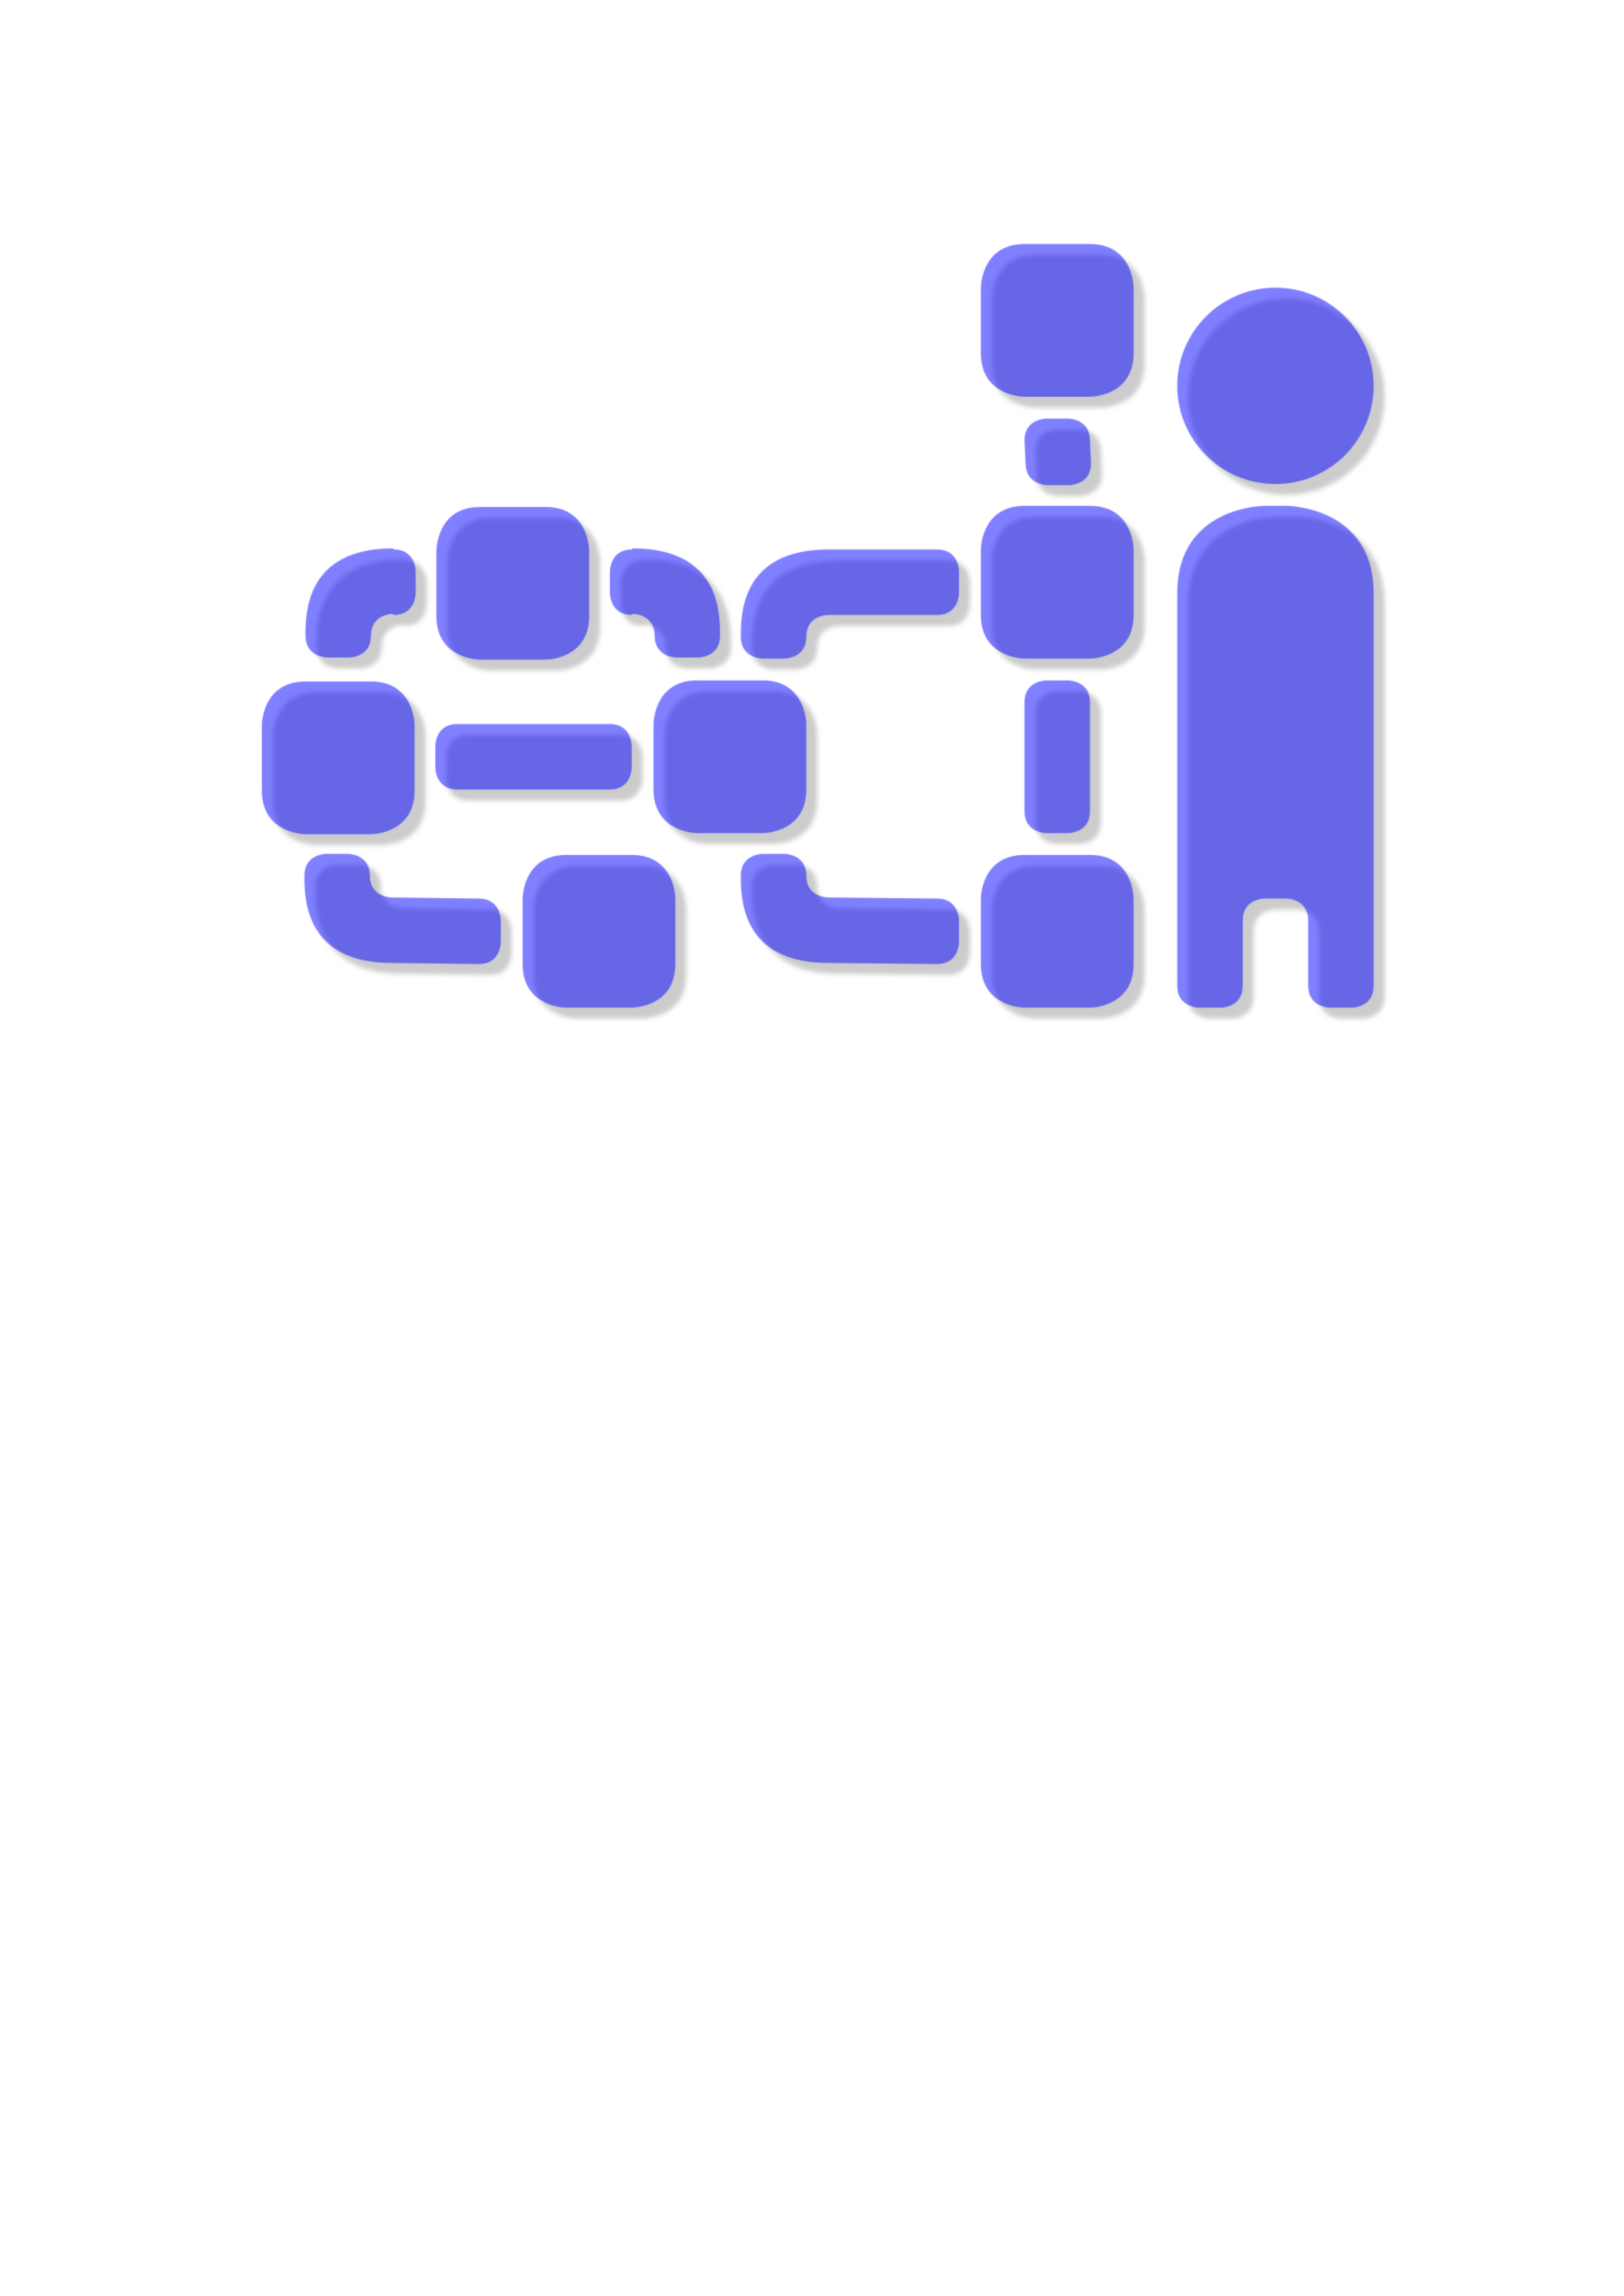
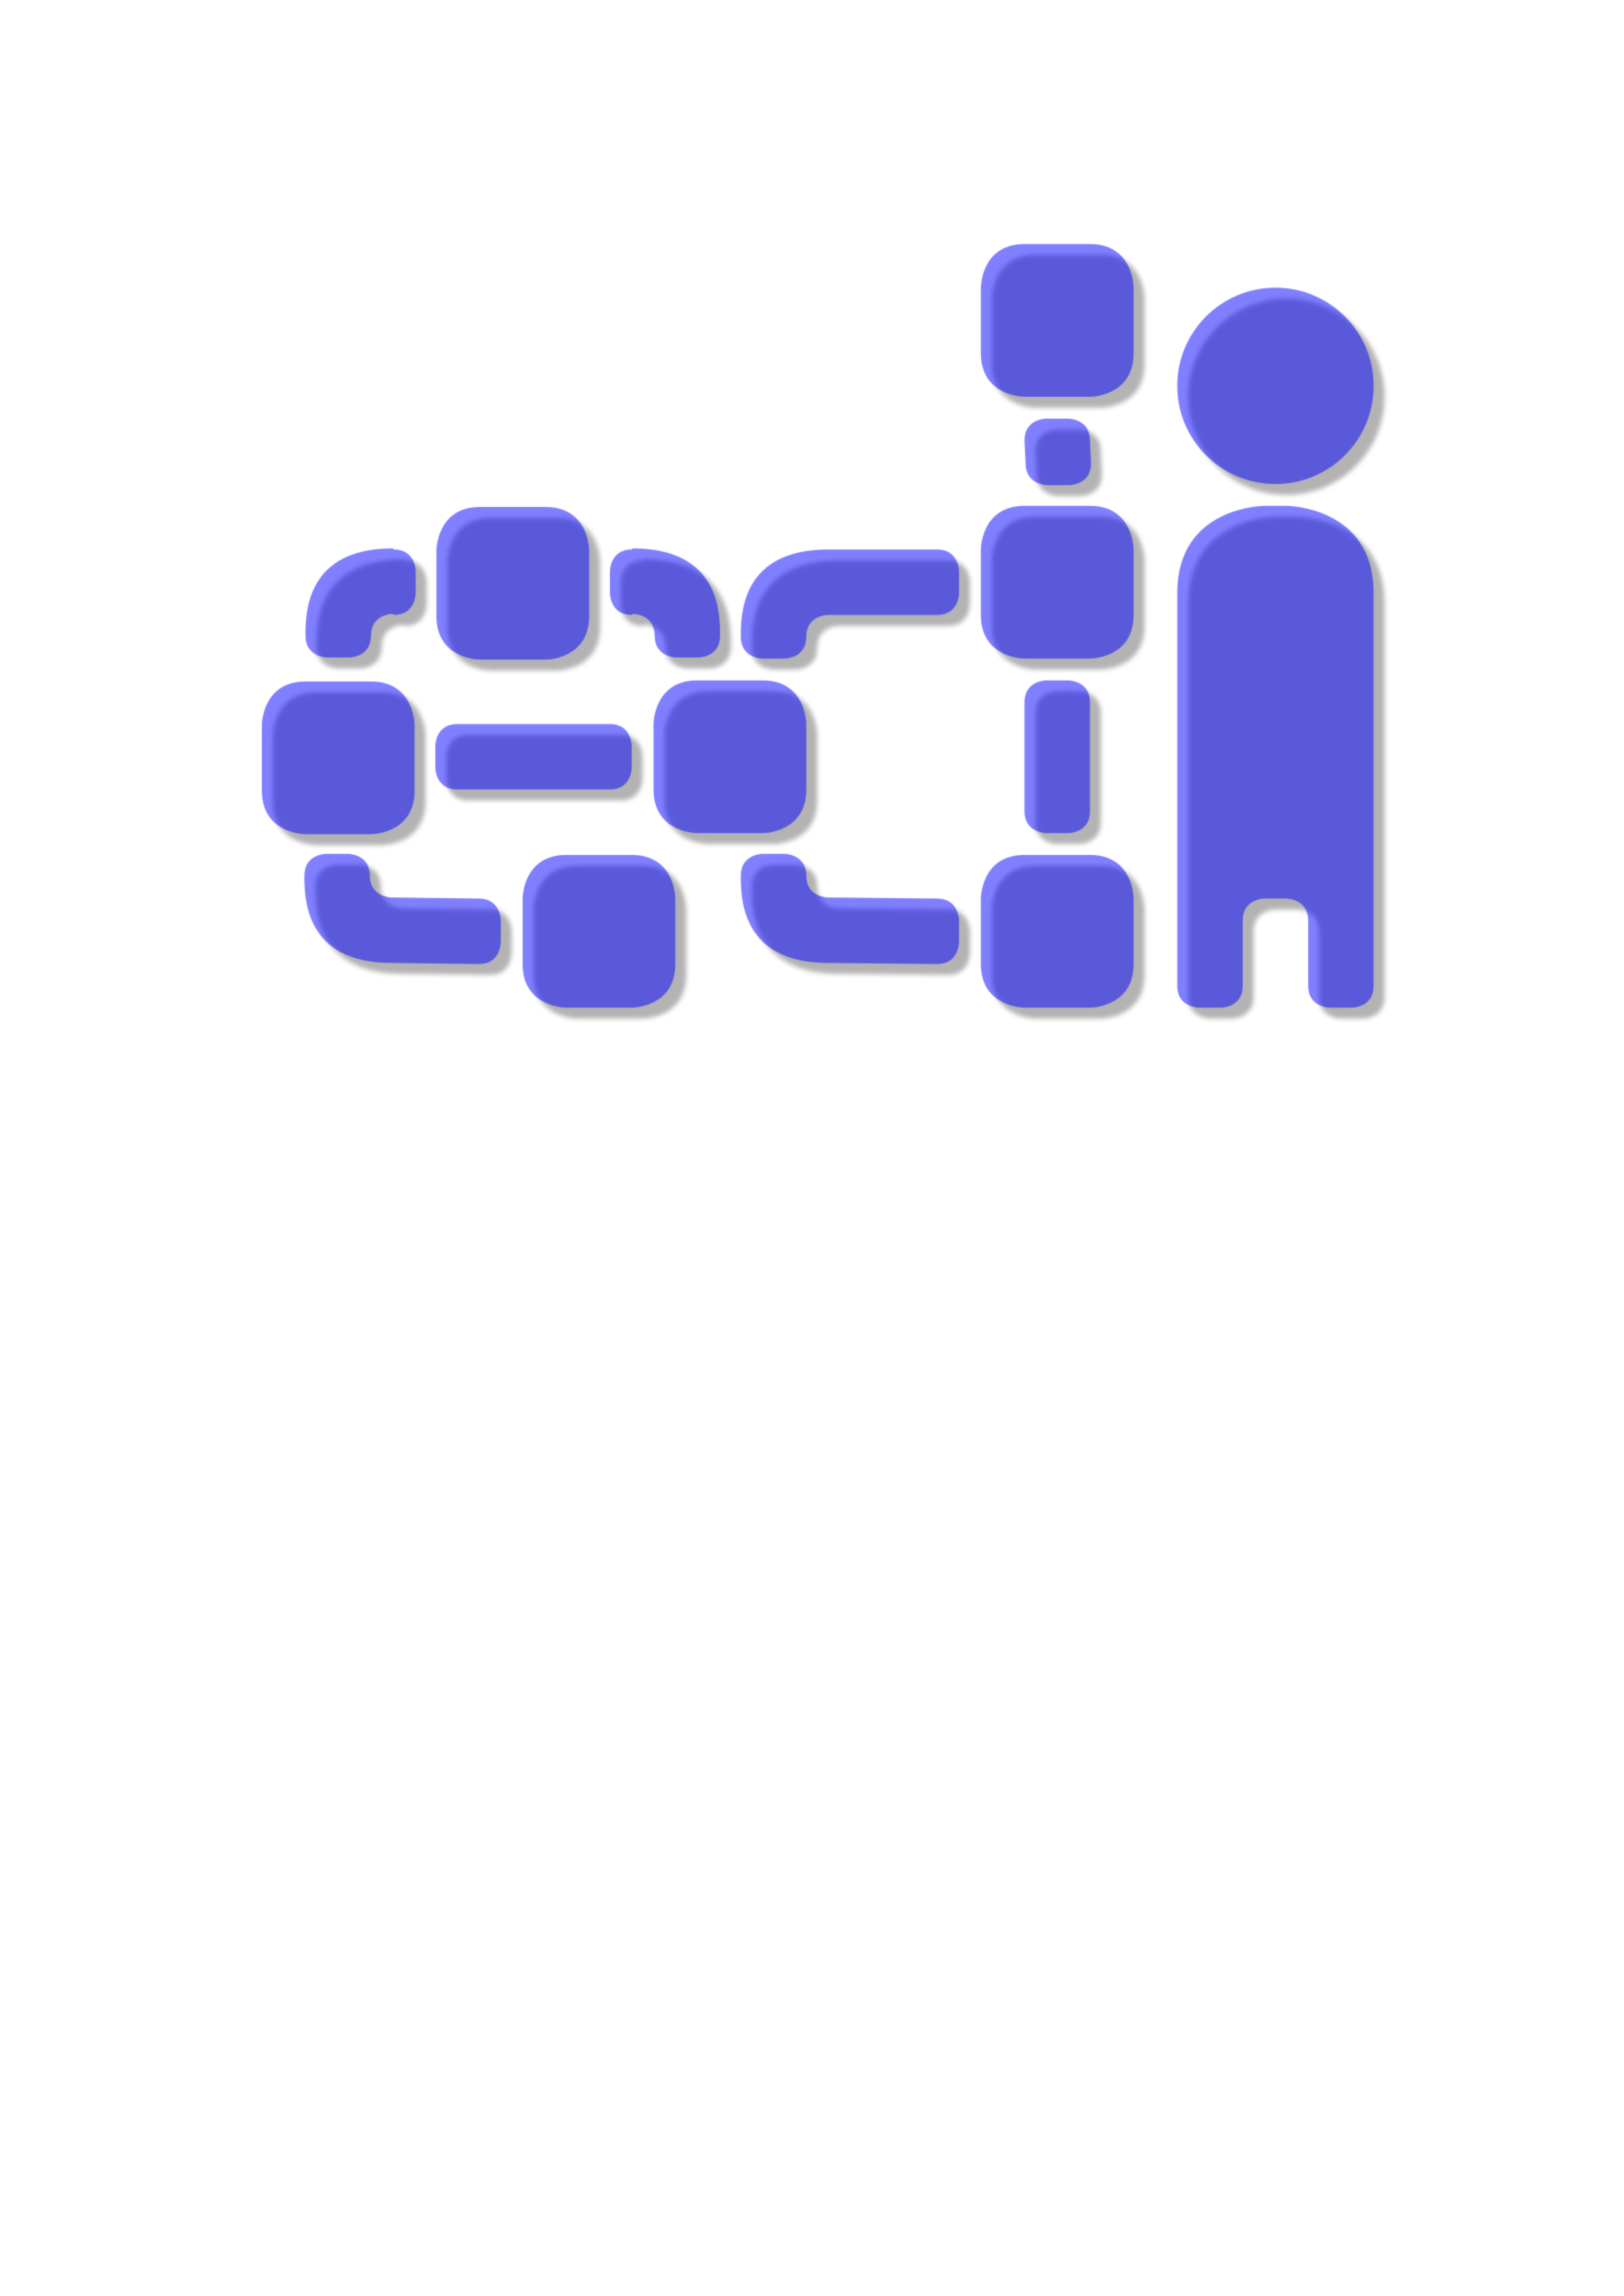
<svg xmlns="http://www.w3.org/2000/svg" width="210mm" height="297mm" viewBox="0 0 744.094 1052.362" id="svg2" version="1.1">
  <defs id="defs4">
    <filter style="color-interpolation-filters:sRGB" id="filter4541" x="-0.005" width="1.01" y="-0.007" height="1.015">
      <feGaussianBlur stdDeviation="1.074" id="feGaussianBlur4543" />
    </filter>
    <filter style="color-interpolation-filters:sRGB" id="filter4573" x="-0.002" width="1.004" y="-0.003" height="1.006">
      <feGaussianBlur stdDeviation="0.43" id="feGaussianBlur4575" />
    </filter>
  </defs>
  <g id="layer1">
-     <g id="g4240" style="fill:#999999;filter:url(#filter4541);opacity:0.5" transform="translate(24.5,134.5)">
-       <path id="path4144" d="m 200.5,102.862 30,0 c 20,0 20,20 20,20 0,0 0,10 0,30 0,20 -20,20 -20,20 l -30,0 c 0,0 -20,0 -20,-20 0,-20 0,-30 0,-30 0,0 0,-20 20,-20 z" style="fill:#999999;fill-opacity:1;fill-rule:evenodd;stroke:none;stroke-width:1px;stroke-linecap:butt;stroke-linejoin:miter;stroke-opacity:1" />
-       <path id="path4144-4" d="m 120.5,182.862 30,0 c 20,0 20,20 20,20 0,0 0,10 0,30 0,20 -20,20 -20,20 l -30,0 c 0,0 -20,0 -20,-20 0,-20 0,-30 0,-30 0,0 0,-20 20,-20 z" style="fill:#999999;fill-opacity:1;fill-rule:evenodd;stroke:none;stroke-width:1px;stroke-linecap:butt;stroke-linejoin:miter;stroke-opacity:1" />
-       <path id="path4144-6" d="m 300,182.362 30,0 c 20,0 20,20 20,20 0,0 0,10 0,30 0,20 -20,20 -20,20 l -30,0 c 0,0 -20,0 -20,-20 0,-20 0,-30 0,-30 0,0 0,-20 20,-20 z" style="fill:#999999;fill-opacity:1;fill-rule:evenodd;stroke:none;stroke-width:1px;stroke-linecap:butt;stroke-linejoin:miter;stroke-opacity:1" />
-       <path id="path4144-6-6" d="m 240,262.362 30,0 c 20,0 20,20 20,20 0,0 0,10 0,30 0,20 -20,20 -20,20 l -30,0 c 0,0 -20,0 -20,-20 0,-20 0,-30 0,-30 0,0 0,-20 20,-20 z" style="fill:#999999;fill-opacity:1;fill-rule:evenodd;stroke:none;stroke-width:1px;stroke-linecap:butt;stroke-linejoin:miter;stroke-opacity:1" />
-       <path id="path4144-6-6-0" d="m 450,102.362 30,0 c 20,0 20,20 20,20 0,0 0,10 0,30 0,20 -20,20 -20,20 l -30,0 c 0,0 -20,0 -20,-20 0,-20 0,-30 0,-30 0,0 0,-20 20,-20 z" style="fill:#999999;fill-opacity:1;fill-rule:evenodd;stroke:none;stroke-width:1px;stroke-linecap:butt;stroke-linejoin:miter;stroke-opacity:1" />
-       <path id="path4144-6-6-0-6" d="m 450,262.362 30,0 c 20,0 20,20 20,20 0,0 0,10 0,30 0,20 -20,20 -20,20 l -30,0 c 0,0 -20,0 -20,-20 0,-20 0,-30 0,-30 0,0 0,-20 20,-20 z" style="fill:#999999;fill-opacity:1;fill-rule:evenodd;stroke:none;stroke-width:1px;stroke-linecap:butt;stroke-linejoin:miter;stroke-opacity:1" />
-       <path id="path4144-6-1" d="m 450,-17.638 30,0 c 20,0 20,20 20,20 0,0 0,10 0,30 0,20 -20,20 -20,20 l -30,0 c 0,0 -20,0 -20,-20 0,-20 0,-30 0,-30 0,0 0,-20 20,-20 z" style="fill:#999999;fill-opacity:1;fill-rule:evenodd;stroke:none;stroke-width:1px;stroke-linecap:butt;stroke-linejoin:miter;stroke-opacity:1" />
-       <path id="path4153" d="m 320,162.362 c 0,10 10,10 10,10 l 10,0 c 0,0 10,0 10,-10 0,-10 10,-10 10,-10 l 50,0 c 10,0 10,-10 10,-10 l 0,-10 c 0,0 0,-10 -10,-10 l -50,0 c -40,0 -40,30 -40,40 z" style="fill:#999999;fill-rule:evenodd;stroke:none;stroke-width:1px;stroke-linecap:butt;stroke-linejoin:miter;stroke-opacity:1" />
-       <path id="path4153-7" d="m 120,271.862 c 0,-10 10,-10 10,-10 l 10,0 c 0,0 10,0 10,10 0,10 10,10 10,10 l 40,0.5 c 10,0 10,10 10,10 l 0,10 c 0,0 0,10 -10,10 l -40,-0.5 c -40,0 -40,-30 -40,-40 z" style="fill:#999999;fill-rule:evenodd;stroke:none;stroke-width:1px;stroke-linecap:butt;stroke-linejoin:miter;stroke-opacity:1" />
-       <path id="path4153-7-2-5" d="m 120.5,161.862 c 0,10 10,10 10,10 l 10,0 c 0,0 10,0 10,-10 0,-10 10,-10 10,-10 l 0.5,0.5 c 10,0 10,-10 10,-10 l 0,-10 c 0,0 0,-10 -10,-10 l -0.5,-0.5 c -40,0 -40,30 -40,40 z" style="fill:#999999;fill-rule:evenodd;stroke:none;stroke-width:1px;stroke-linecap:butt;stroke-linejoin:miter;stroke-opacity:1" />
-       <path id="path4153-7-2-5-5" d="m 310.5,161.862 c 0,10 -10,10 -10,10 l -10,0 c 0,0 -10,0 -10,-10 0,-10 -10,-10 -10,-10 l -0.5,0.5 c -10,0 -10,-10 -10,-10 l 0,-10 c 0,0 0,-10 10,-10 l 0.5,-0.5 c 40,0 40,30 40,40 z" style="fill:#999999;fill-rule:evenodd;stroke:none;stroke-width:1px;stroke-linecap:butt;stroke-linejoin:miter;stroke-opacity:1" />
-       <path id="path4215" d="m 190,202.362 c -10,0 -10,10 -10,10 l 0,10 c 0,0 0,10 10,10 l 70,0 c 10,0 10,-10 10,-10 l 0,-10 c 0,0 0,-10 -10,-10 z" style="fill:#999999;fill-rule:evenodd;stroke:none;stroke-width:1px;stroke-linecap:butt;stroke-linejoin:miter;stroke-opacity:1" />
-       <path id="path4215-3" d="m 480,192.362 c 0,-10 -10,-10 -10,-10 l -10,0 c 0,0 -10,0 -10,10 0,10 0,40 0,50 0,10 10,10 10,10 l 10,0 c 0,0 10,0 10,-10 0,-10 0,-40 0,-50 z" style="fill:#999999;fill-rule:evenodd;stroke:none;stroke-width:1px;stroke-linecap:butt;stroke-linejoin:miter;stroke-opacity:1" />
-       <path id="path4215-3-3" d="m 480,72.362 c 0,-10 -10,-10 -10,-10 l -10,0 c 0,0 -10,0 -10,10 l 0.5,10.5 c 0,10 10,10 10,10 l 10,0 c 0,0 10,0 10,-10 z" style="fill:#999999;fill-rule:evenodd;stroke:none;stroke-width:1px;stroke-linecap:butt;stroke-linejoin:miter;stroke-opacity:1" />
-       <circle r="45" cy="47.362" cx="565" id="path4297" style="fill:#999999;fill-opacity:1;stroke:none;stroke-width:25;stroke-linecap:round;stroke-linejoin:round;stroke-miterlimit:4;stroke-dasharray:none;stroke-opacity:1" />
-       <path id="path4153-7-7" d="m 320,271.862 c 0,-10 10,-10 10,-10 l 10,0 c 0,0 10,0 10,10 0,10 10,10 10,10 l 50,0.5 c 10,0 10,10 10,10 l 0,10 c 0,0 0,10 -10,10 l -50,-0.5 c -40,0 -40,-30 -40,-40 z" style="fill:#999999;fill-rule:evenodd;stroke:none;stroke-width:1px;stroke-linecap:butt;stroke-linejoin:miter;stroke-opacity:1" />
-       <path id="path4168" d="m 520,322.362 c 0,10 10,10 10,10 l 10,0 c 0,0 10,0 10,-10 l 0,-30 c 0,-10 10,-10 10,-10 l 10,0 c 0,0 10,0 10,10 l 0,30 c 0,10 10,10 10,10 l 10,0 c 0,0 10,0 10,-10 l 0,-180 c 0,-40 -40,-40 -40,-40 l -10,0 c 0,0 -40,0 -40,40 z" style="fill:#999999;fill-rule:evenodd" />
+     <g id="g4240" style="fill:#000000;filter:url(#filter4541);opacity:0.3" transform="translate(24.5,134.5)">
+       <path id="path4144" d="m 200.5,102.862 30,0 c 20,0 20,20 20,20 0,0 0,10 0,30 0,20 -20,20 -20,20 l -30,0 c 0,0 -20,0 -20,-20 0,-20 0,-30 0,-30 0,0 0,-20 20,-20 z" style="fill:#000000;fill-opacity:1;fill-rule:evenodd;stroke:none;stroke-width:1px;stroke-linecap:butt;stroke-linejoin:miter;stroke-opacity:1" />
+       <path id="path4144-4" d="m 120.5,182.862 30,0 c 20,0 20,20 20,20 0,0 0,10 0,30 0,20 -20,20 -20,20 l -30,0 c 0,0 -20,0 -20,-20 0,-20 0,-30 0,-30 0,0 0,-20 20,-20 z" style="fill:#000000;fill-opacity:1;fill-rule:evenodd;stroke:none;stroke-width:1px;stroke-linecap:butt;stroke-linejoin:miter;stroke-opacity:1" />
+       <path id="path4144-6" d="m 300,182.362 30,0 c 20,0 20,20 20,20 0,0 0,10 0,30 0,20 -20,20 -20,20 l -30,0 c 0,0 -20,0 -20,-20 0,-20 0,-30 0,-30 0,0 0,-20 20,-20 z" style="fill:#000000;fill-opacity:1;fill-rule:evenodd;stroke:none;stroke-width:1px;stroke-linecap:butt;stroke-linejoin:miter;stroke-opacity:1" />
+       <path id="path4144-6-6" d="m 240,262.362 30,0 c 20,0 20,20 20,20 0,0 0,10 0,30 0,20 -20,20 -20,20 l -30,0 c 0,0 -20,0 -20,-20 0,-20 0,-30 0,-30 0,0 0,-20 20,-20 z" style="fill:#000000;fill-opacity:1;fill-rule:evenodd;stroke:none;stroke-width:1px;stroke-linecap:butt;stroke-linejoin:miter;stroke-opacity:1" />
+       <path id="path4144-6-6-0" d="m 450,102.362 30,0 c 20,0 20,20 20,20 0,0 0,10 0,30 0,20 -20,20 -20,20 l -30,0 c 0,0 -20,0 -20,-20 0,-20 0,-30 0,-30 0,0 0,-20 20,-20 z" style="fill:#000000;fill-opacity:1;fill-rule:evenodd;stroke:none;stroke-width:1px;stroke-linecap:butt;stroke-linejoin:miter;stroke-opacity:1" />
+       <path id="path4144-6-6-0-6" d="m 450,262.362 30,0 c 20,0 20,20 20,20 0,0 0,10 0,30 0,20 -20,20 -20,20 l -30,0 c 0,0 -20,0 -20,-20 0,-20 0,-30 0,-30 0,0 0,-20 20,-20 z" style="fill:#000000;fill-opacity:1;fill-rule:evenodd;stroke:none;stroke-width:1px;stroke-linecap:butt;stroke-linejoin:miter;stroke-opacity:1" />
+       <path id="path4144-6-1" d="m 450,-17.638 30,0 c 20,0 20,20 20,20 0,0 0,10 0,30 0,20 -20,20 -20,20 l -30,0 c 0,0 -20,0 -20,-20 0,-20 0,-30 0,-30 0,0 0,-20 20,-20 z" style="fill:#000000;fill-opacity:1;fill-rule:evenodd;stroke:none;stroke-width:1px;stroke-linecap:butt;stroke-linejoin:miter;stroke-opacity:1" />
+       <path id="path4153" d="m 320,162.362 c 0,10 10,10 10,10 l 10,0 c 0,0 10,0 10,-10 0,-10 10,-10 10,-10 l 50,0 c 10,0 10,-10 10,-10 l 0,-10 c 0,0 0,-10 -10,-10 l -50,0 c -40,0 -40,30 -40,40 z" style="fill:#000000;fill-rule:evenodd;stroke:none;stroke-width:1px;stroke-linecap:butt;stroke-linejoin:miter;stroke-opacity:1" />
+       <path id="path4153-7" d="m 120,271.862 c 0,-10 10,-10 10,-10 l 10,0 c 0,0 10,0 10,10 0,10 10,10 10,10 l 40,0.5 c 10,0 10,10 10,10 l 0,10 c 0,0 0,10 -10,10 l -40,-0.5 c -40,0 -40,-30 -40,-40 z" style="fill:#000000;fill-rule:evenodd;stroke:none;stroke-width:1px;stroke-linecap:butt;stroke-linejoin:miter;stroke-opacity:1" />
+       <path id="path4153-7-2-5" d="m 120.5,161.862 c 0,10 10,10 10,10 l 10,0 c 0,0 10,0 10,-10 0,-10 10,-10 10,-10 l 0.5,0.5 c 10,0 10,-10 10,-10 l 0,-10 c 0,0 0,-10 -10,-10 l -0.5,-0.5 c -40,0 -40,30 -40,40 z" style="fill:#000000;fill-rule:evenodd;stroke:none;stroke-width:1px;stroke-linecap:butt;stroke-linejoin:miter;stroke-opacity:1" />
+       <path id="path4153-7-2-5-5" d="m 310.5,161.862 c 0,10 -10,10 -10,10 l -10,0 c 0,0 -10,0 -10,-10 0,-10 -10,-10 -10,-10 l -0.5,0.5 c -10,0 -10,-10 -10,-10 l 0,-10 c 0,0 0,-10 10,-10 l 0.5,-0.5 c 40,0 40,30 40,40 z" style="fill:#000000;fill-rule:evenodd;stroke:none;stroke-width:1px;stroke-linecap:butt;stroke-linejoin:miter;stroke-opacity:1" />
+       <path id="path4215" d="m 190,202.362 c -10,0 -10,10 -10,10 l 0,10 c 0,0 0,10 10,10 l 70,0 c 10,0 10,-10 10,-10 l 0,-10 c 0,0 0,-10 -10,-10 z" style="fill:#000000;fill-rule:evenodd;stroke:none;stroke-width:1px;stroke-linecap:butt;stroke-linejoin:miter;stroke-opacity:1" />
+       <path id="path4215-3" d="m 480,192.362 c 0,-10 -10,-10 -10,-10 l -10,0 c 0,0 -10,0 -10,10 0,10 0,40 0,50 0,10 10,10 10,10 l 10,0 c 0,0 10,0 10,-10 0,-10 0,-40 0,-50 z" style="fill:#000000;fill-rule:evenodd;stroke:none;stroke-width:1px;stroke-linecap:butt;stroke-linejoin:miter;stroke-opacity:1" />
+       <path id="path4215-3-3" d="m 480,72.362 c 0,-10 -10,-10 -10,-10 l -10,0 c 0,0 -10,0 -10,10 l 0.5,10.5 c 0,10 10,10 10,10 l 10,0 c 0,0 10,0 10,-10 z" style="fill:#000000;fill-rule:evenodd;stroke:none;stroke-width:1px;stroke-linecap:butt;stroke-linejoin:miter;stroke-opacity:1" />
+       <circle r="45" cy="47.362" cx="565" id="path4297" style="fill:#000000;fill-opacity:1;stroke:none;stroke-width:25;stroke-linecap:round;stroke-linejoin:round;stroke-miterlimit:4;stroke-dasharray:none;stroke-opacity:1" />
+       <path id="path4153-7-7" d="m 320,271.862 c 0,-10 10,-10 10,-10 l 10,0 c 0,0 10,0 10,10 0,10 10,10 10,10 l 50,0.5 c 10,0 10,10 10,10 l 0,10 c 0,0 0,10 -10,10 l -50,-0.5 c -40,0 -40,-30 -40,-40 z" style="fill:#000000;fill-rule:evenodd;stroke:none;stroke-width:1px;stroke-linecap:butt;stroke-linejoin:miter;stroke-opacity:1" />
+       <path id="path4168" d="m 520,322.362 c 0,10 10,10 10,10 l 10,0 c 0,0 10,0 10,-10 l 0,-30 c 0,-10 10,-10 10,-10 l 10,0 c 0,0 10,0 10,10 l 0,30 c 0,10 10,10 10,10 l 10,0 c 0,0 10,0 10,-10 l 0,-180 c 0,-40 -40,-40 -40,-40 l -10,0 c 0,0 -40,0 -40,40 z" style="fill:#000000;fill-rule:evenodd" />
    </g>
    <g transform="translate(19.5,129.5)" id="g4240-9" style="opacity:0.5;filter:url(#filter4573)">
      <path id="path4144-48" d="m 200.5,102.862 30,0 c 20,0 20,20 20,20 0,0 0,10 0,30 0,20 -20,20 -20,20 l -30,0 c 0,0 -20,0 -20,-20 0,-20 0,-30 0,-30 0,0 0,-20 20,-20 z" style="fill:#0000ff;fill-opacity:1;fill-rule:evenodd;stroke:none;stroke-width:1px;stroke-linecap:butt;stroke-linejoin:miter;stroke-opacity:1" />
      <path id="path4144-4-9" d="m 120.5,182.862 30,0 c 20,0 20,20 20,20 0,0 0,10 0,30 0,20 -20,20 -20,20 l -30,0 c 0,0 -20,0 -20,-20 0,-20 0,-30 0,-30 0,0 0,-20 20,-20 z" style="fill:#0000ff;fill-opacity:1;fill-rule:evenodd;stroke:none;stroke-width:1px;stroke-linecap:butt;stroke-linejoin:miter;stroke-opacity:1" />
      <path id="path4144-6-4" d="m 300,182.362 30,0 c 20,0 20,20 20,20 0,0 0,10 0,30 0,20 -20,20 -20,20 l -30,0 c 0,0 -20,0 -20,-20 0,-20 0,-30 0,-30 0,0 0,-20 20,-20 z" style="fill:#0000ff;fill-opacity:1;fill-rule:evenodd;stroke:none;stroke-width:1px;stroke-linecap:butt;stroke-linejoin:miter;stroke-opacity:1" />
      <path id="path4144-6-6-4" d="m 240,262.362 30,0 c 20,0 20,20 20,20 0,0 0,10 0,30 0,20 -20,20 -20,20 l -30,0 c 0,0 -20,0 -20,-20 0,-20 0,-30 0,-30 0,0 0,-20 20,-20 z" style="fill:#0000ff;fill-opacity:1;fill-rule:evenodd;stroke:none;stroke-width:1px;stroke-linecap:butt;stroke-linejoin:miter;stroke-opacity:1" />
      <path id="path4144-6-6-0-9" d="m 450,102.362 30,0 c 20,0 20,20 20,20 0,0 0,10 0,30 0,20 -20,20 -20,20 l -30,0 c 0,0 -20,0 -20,-20 0,-20 0,-30 0,-30 0,0 0,-20 20,-20 z" style="fill:#0000ff;fill-opacity:1;fill-rule:evenodd;stroke:none;stroke-width:1px;stroke-linecap:butt;stroke-linejoin:miter;stroke-opacity:1" />
      <path id="path4144-6-6-0-6-3" d="m 450,262.362 30,0 c 20,0 20,20 20,20 0,0 0,10 0,30 0,20 -20,20 -20,20 l -30,0 c 0,0 -20,0 -20,-20 0,-20 0,-30 0,-30 0,0 0,-20 20,-20 z" style="fill:#0000ff;fill-opacity:1;fill-rule:evenodd;stroke:none;stroke-width:1px;stroke-linecap:butt;stroke-linejoin:miter;stroke-opacity:1" />
      <path id="path4144-6-1-3" d="m 450,-17.638 30,0 c 20,0 20,20 20,20 0,0 0,10 0,30 0,20 -20,20 -20,20 l -30,0 c 0,0 -20,0 -20,-20 0,-20 0,-30 0,-30 0,0 0,-20 20,-20 z" style="fill:#0000ff;fill-opacity:1;fill-rule:evenodd;stroke:none;stroke-width:1px;stroke-linecap:butt;stroke-linejoin:miter;stroke-opacity:1" />
      <path id="path4153-77" d="m 320,162.362 c 0,10 10,10 10,10 l 10,0 c 0,0 10,0 10,-10 0,-10 10,-10 10,-10 l 50,0 c 10,0 10,-10 10,-10 l 0,-10 c 0,0 0,-10 -10,-10 l -50,0 c -40,0 -40,30 -40,40 z" style="fill:#0000ff;fill-rule:evenodd;stroke:none;stroke-width:1px;stroke-linecap:butt;stroke-linejoin:miter;stroke-opacity:1" />
      <path id="path4153-7-2" d="m 120,271.862 c 0,-10 10,-10 10,-10 l 10,0 c 0,0 10,0 10,10 0,10 10,10 10,10 l 40,0.5 c 10,0 10,10 10,10 l 0,10 c 0,0 0,10 -10,10 l -40,-0.5 c -40,0 -40,-30 -40,-40 z" style="fill:#0000ff;fill-rule:evenodd;stroke:none;stroke-width:1px;stroke-linecap:butt;stroke-linejoin:miter;stroke-opacity:1" />
      <path id="path4153-7-2-5-3" d="m 120.5,161.862 c 0,10 10,10 10,10 l 10,0 c 0,0 10,0 10,-10 0,-10 10,-10 10,-10 l 0.5,0.5 c 10,0 10,-10 10,-10 l 0,-10 c 0,0 0,-10 -10,-10 l -0.5,-0.5 c -40,0 -40,30 -40,40 z" style="fill:#0000ff;fill-rule:evenodd;stroke:none;stroke-width:1px;stroke-linecap:butt;stroke-linejoin:miter;stroke-opacity:1" />
      <path id="path4153-7-2-5-5-2" d="m 310.5,161.862 c 0,10 -10,10 -10,10 l -10,0 c 0,0 -10,0 -10,-10 0,-10 -10,-10 -10,-10 l -0.5,0.5 c -10,0 -10,-10 -10,-10 l 0,-10 c 0,0 0,-10 10,-10 l 0.5,-0.5 c 40,0 40,30 40,40 z" style="fill:#0000ff;fill-rule:evenodd;stroke:none;stroke-width:1px;stroke-linecap:butt;stroke-linejoin:miter;stroke-opacity:1" />
      <path id="path4215-9" d="m 190,202.362 c -10,0 -10,10 -10,10 l 0,10 c 0,0 0,10 10,10 l 70,0 c 10,0 10,-10 10,-10 l 0,-10 c 0,0 0,-10 -10,-10 z" style="fill:#0000ff;fill-rule:evenodd;stroke:none;stroke-width:1px;stroke-linecap:butt;stroke-linejoin:miter;stroke-opacity:1" />
      <path id="path4215-3-7" d="m 480,192.362 c 0,-10 -10,-10 -10,-10 l -10,0 c 0,0 -10,0 -10,10 0,10 0,40 0,50 0,10 10,10 10,10 l 10,0 c 0,0 10,0 10,-10 0,-10 0,-40 0,-50 z" style="fill:#0000ff;fill-rule:evenodd;stroke:none;stroke-width:1px;stroke-linecap:butt;stroke-linejoin:miter;stroke-opacity:1" />
      <path id="path4215-3-3-3" d="m 480,72.362 c 0,-10 -10,-10 -10,-10 l -10,0 c 0,0 -10,0 -10,10 l 0.5,10.5 c 0,10 10,10 10,10 l 10,0 c 0,0 10,0 10,-10 z" style="fill:#0000ff;fill-rule:evenodd;stroke:none;stroke-width:1px;stroke-linecap:butt;stroke-linejoin:miter;stroke-opacity:1" />
      <circle r="45" cy="47.362" cx="565" id="path4297-0" style="fill:#0000ff;fill-opacity:1;stroke:none;stroke-width:25;stroke-linecap:round;stroke-linejoin:round;stroke-miterlimit:4;stroke-dasharray:none;stroke-opacity:1" />
      <path id="path4153-7-7-8" d="m 320,271.862 c 0,-10 10,-10 10,-10 l 10,0 c 0,0 10,0 10,10 0,10 10,10 10,10 l 50,0.5 c 10,0 10,10 10,10 l 0,10 c 0,0 0,10 -10,10 l -50,-0.5 c -40,0 -40,-30 -40,-40 z" style="fill:#0000ff;fill-rule:evenodd;stroke:none;stroke-width:1px;stroke-linecap:butt;stroke-linejoin:miter;stroke-opacity:1" />
      <path id="path4168-3" d="m 520,322.362 c 0,10 10,10 10,10 l 10,0 c 0,0 10,0 10,-10 l 0,-30 c 0,-10 10,-10 10,-10 l 10,0 c 0,0 10,0 10,10 l 0,30 c 0,10 10,10 10,10 l 10,0 c 0,0 10,0 10,-10 l 0,-180 c 0,-40 -40,-40 -40,-40 l -10,0 c 0,0 -40,0 -40,40 z" style="fill:#0000ff;fill-rule:evenodd" />
    </g>
    <flowRoot xml:space="preserve" id="flowRoot4363" style="fill:black;stroke:none;stroke-opacity:1;stroke-width:1px;stroke-linejoin:miter;stroke-linecap:butt;fill-opacity:1;font-family:sans-serif;font-style:normal;font-weight:normal;font-size:40px;line-height:125%;letter-spacing:0px;word-spacing:0px">
      <flowRegion id="flowRegion4365">
        <rect id="rect4367" width="510" height="60" x="180" y="492.362" />
      </flowRegion>
      <flowPara id="flowPara4369" />
    </flowRoot>
  </g>
</svg>
